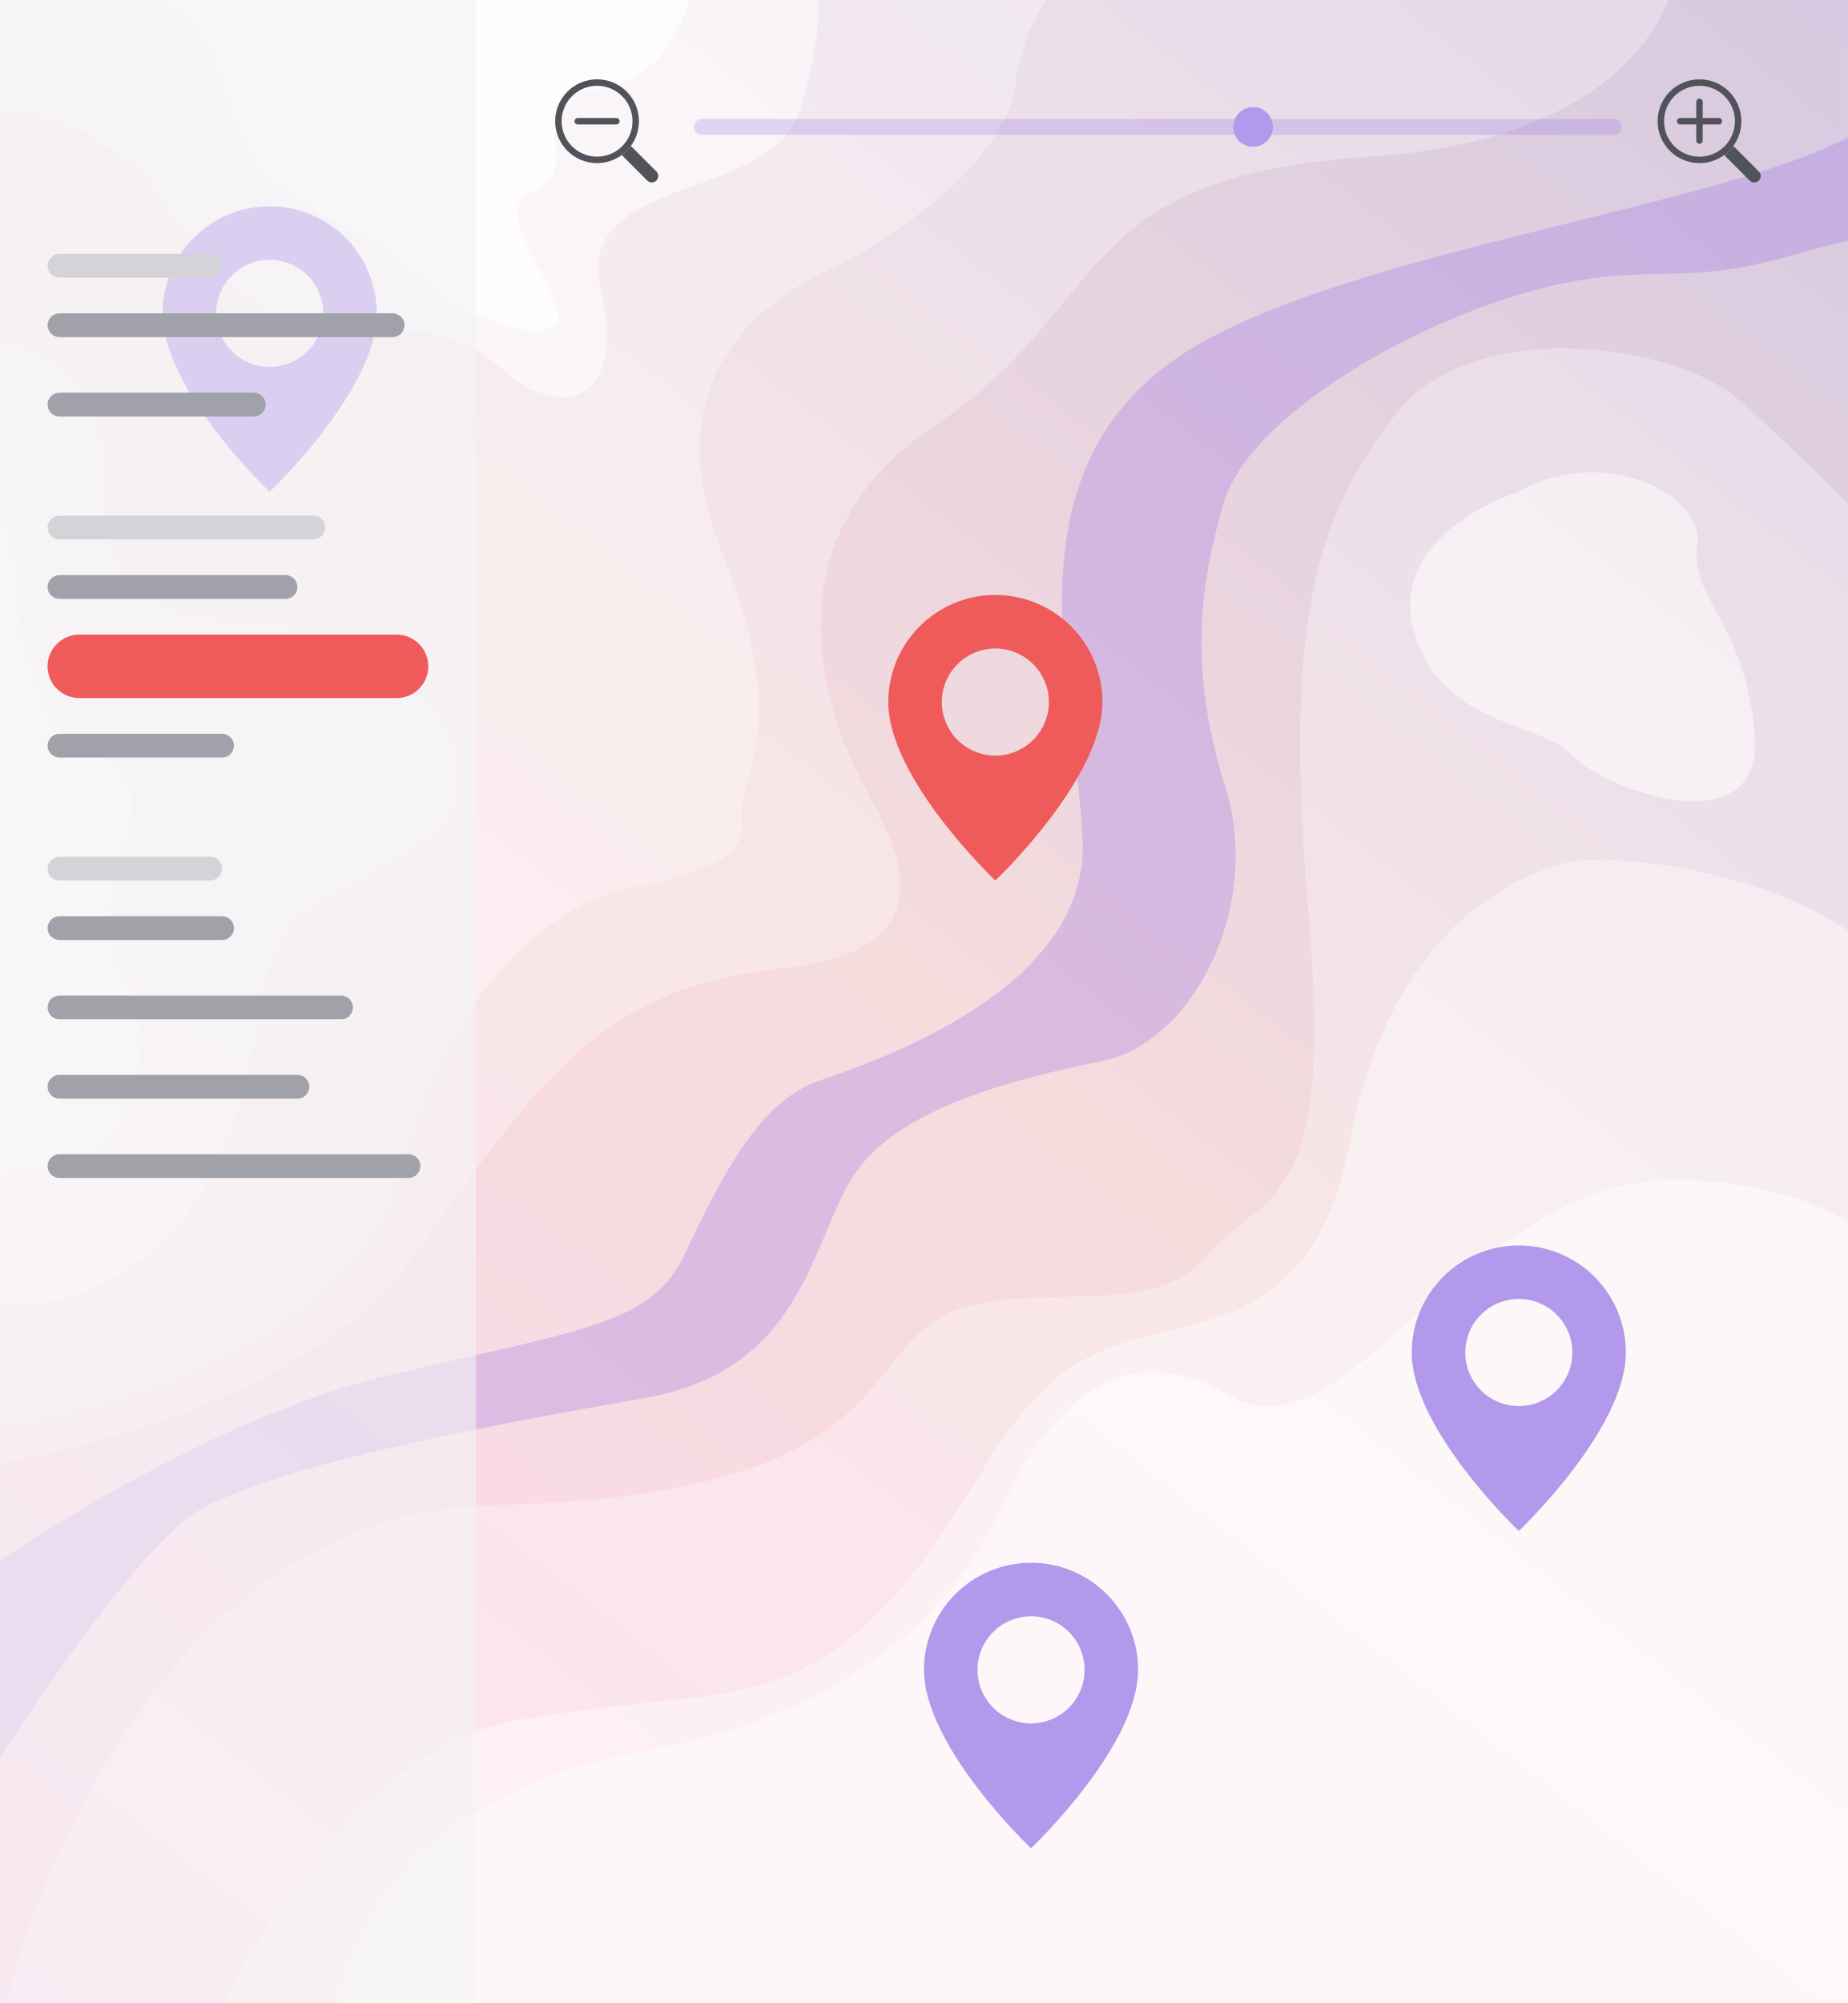
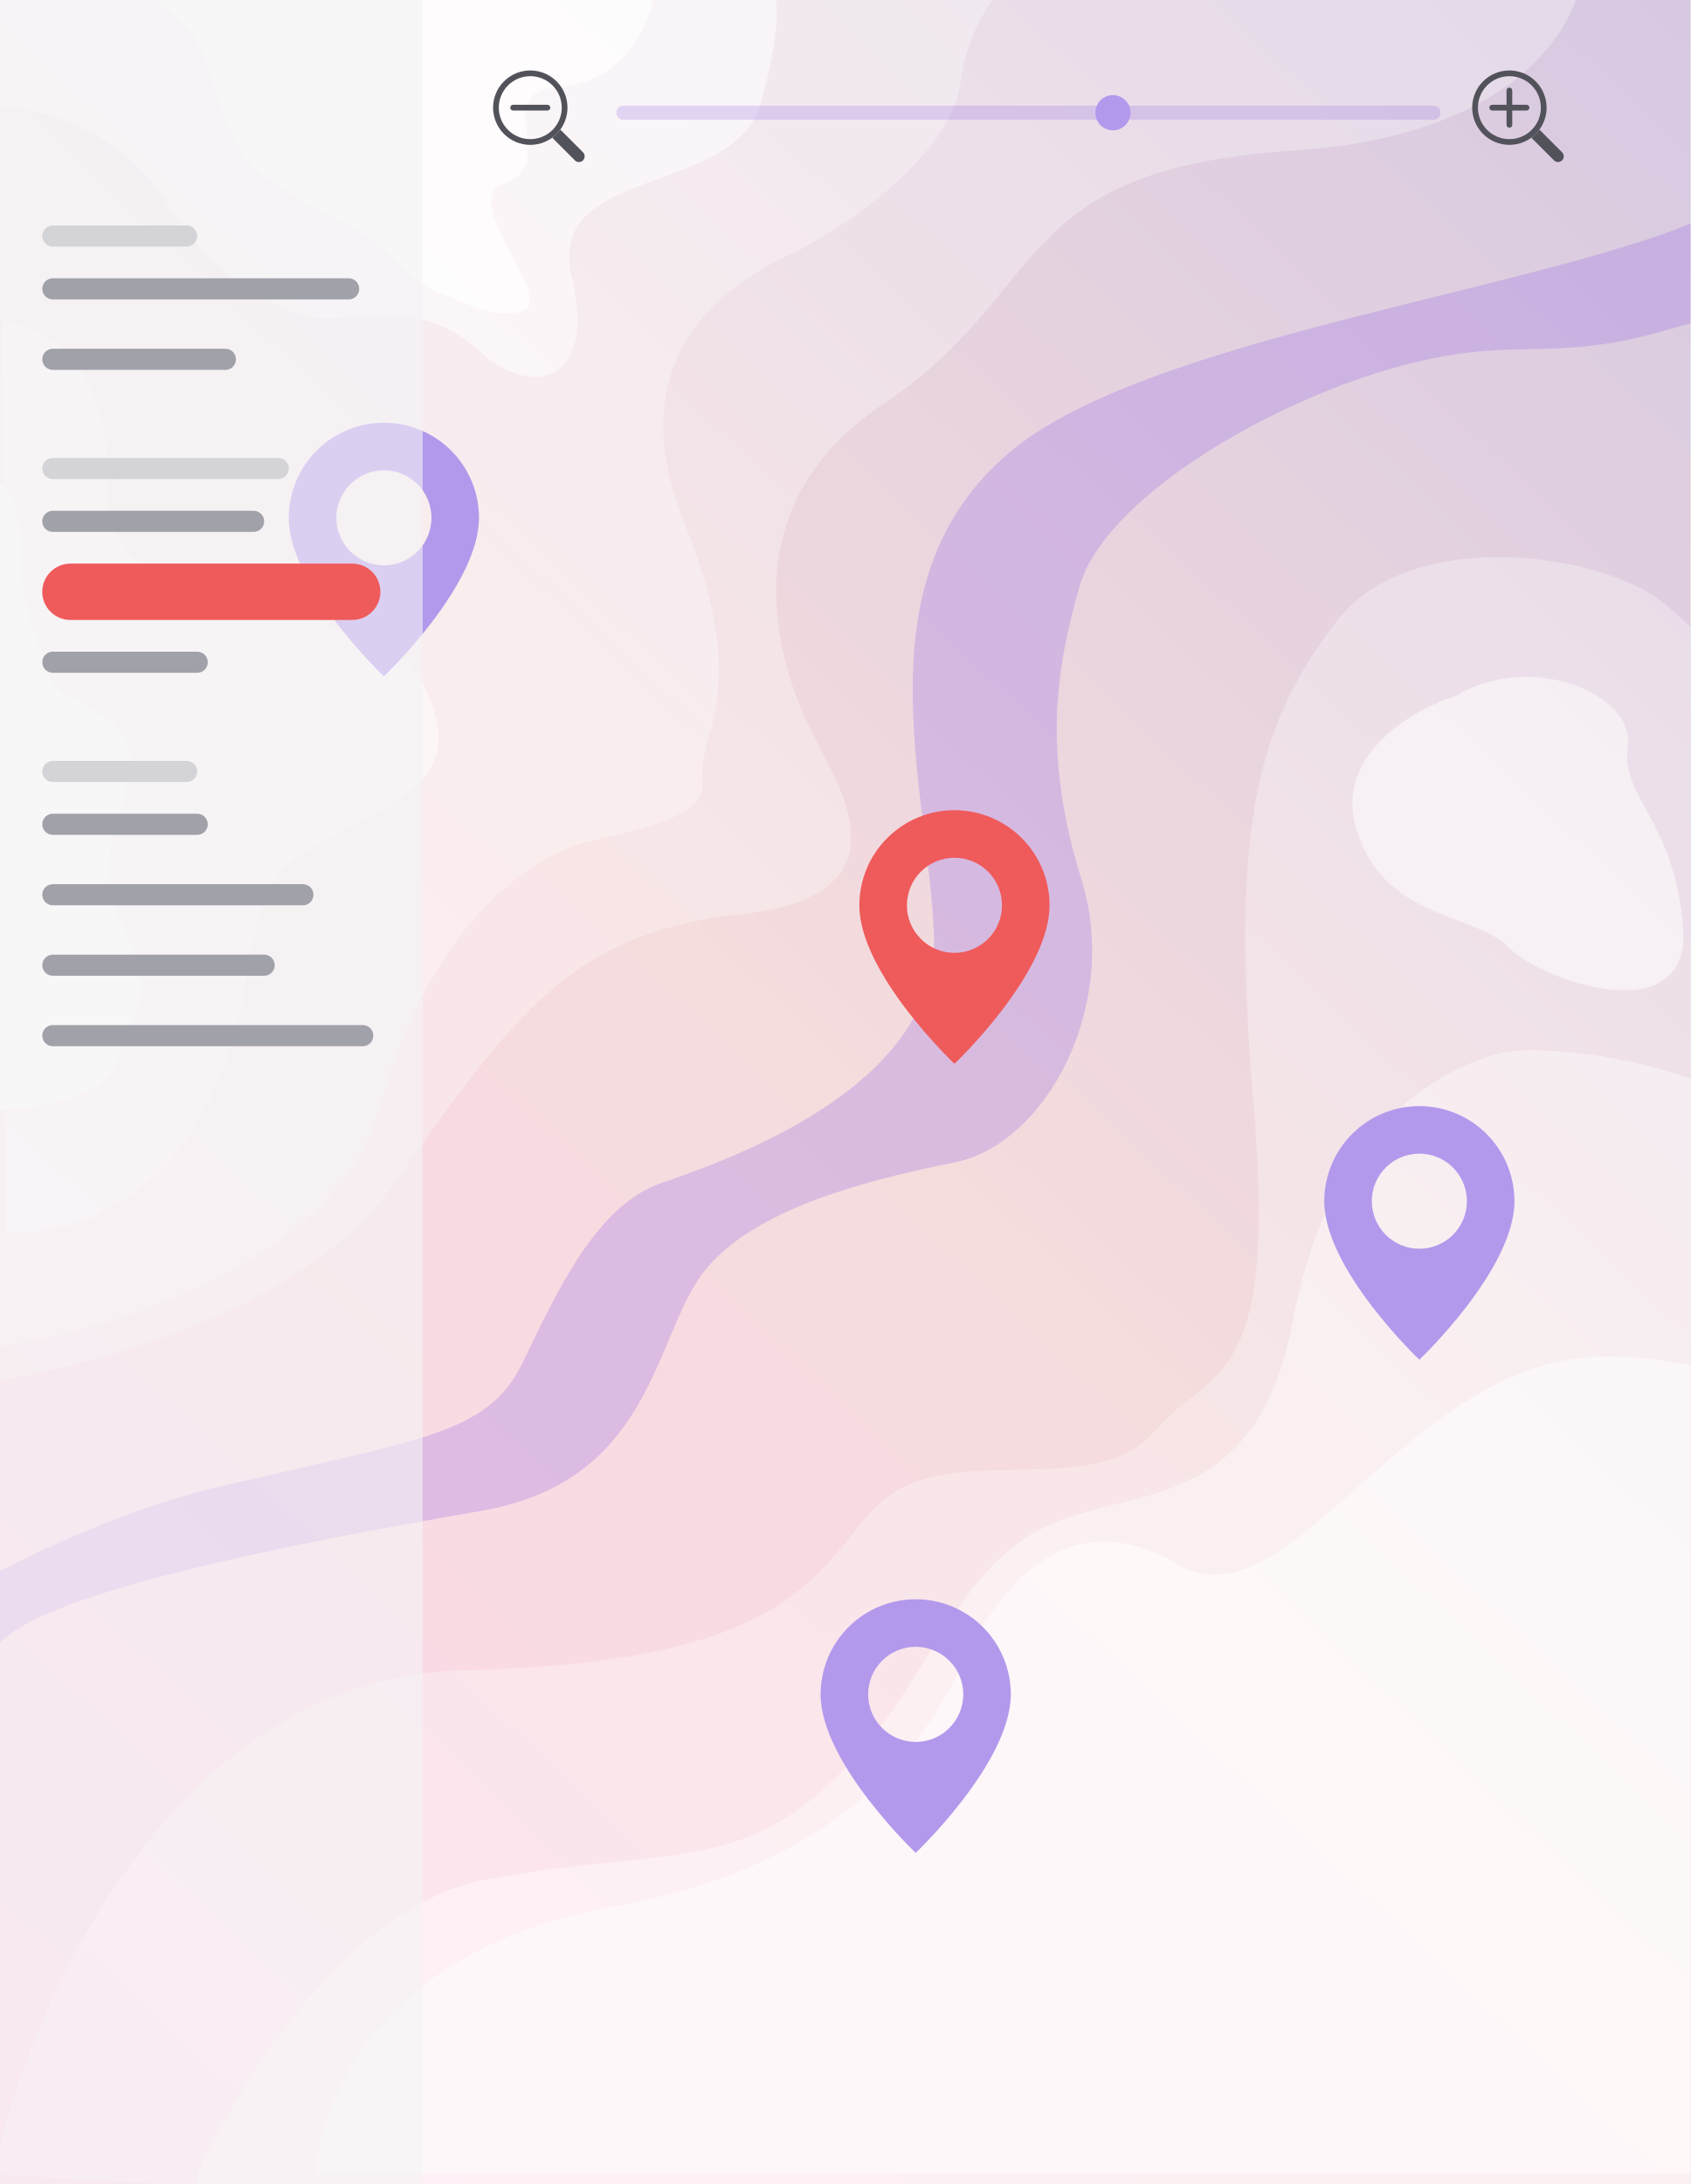
- <svg xmlns="http://www.w3.org/2000/svg" viewBox="0 0 466 505" fill="none">
+ <svg xmlns="http://www.w3.org/2000/svg" viewBox="0 0 480 620" fill="none">
  <g clip-path="url(#clip0_1_532)">
-     <rect width="466" height="505" fill="url(#paint0_linear_1_532)" />
-     <path d="M162.5 441.5C101.3 452.3 85.333 492.667 85 511.5H489.5V330C484.167 319.167 463.2 297.5 422 297.5C370.5 297.5 339.5 369 310.5 352C281.5 335 265.5 358 258.5 369C251.5 380 239 428 162.5 441.5Z" fill="white" fill-opacity="0.5" />
-     <path d="M356.5 159C350.9 139.4 371.833 127.5 383 124C403.07 112 430 124 428 137.5C426 151 440 156.5 442.5 185C445 213.5 405 199.5 396.5 190.5C388 181.5 363.5 183.5 356.5 159Z" fill="white" fill-opacity="0.5" />
-     <path d="M129 434C92.6 440.8 63.5 488.5 53.5 511.5V518L489.5 524C491.167 455.667 493.5 309.3 489.5 270.5C484.5 222 408.5 214 395 217.5C381.5 221 350.5 234.5 340.5 287.5C330.5 340.5 296 330 273 343C250 356 245 384.5 219.5 408.5C194 432.5 174.5 425.5 129 434Z" fill="white" fill-opacity="0.4" />
-     <path d="M123.5 379.5C46.7 381.1 9.167 468.167 0 511.5L502.5 541L495.5 156.5C481.333 142 449.9 110.4 437.5 100C422 87 371 79 351.5 105C332 131 323.5 155.5 330 231C336.5 306.5 319 299.5 304 317C289 334.5 253.5 320.5 235 333.5C216.5 346.5 219.5 377.5 123.5 379.5Z" fill="white" fill-opacity="0.3" />
-     <path d="M97 347C56.6 356.6 8.833 386.667 -10 400.5L-7 454C5.667 433.667 34.6 390.7 49 381.5C67 370 122 359.5 162.5 352.5C203 345.5 204.5 312.5 215.5 296C226.5 279.5 255.5 272 278 267.5C300.5 263 318.5 229 309 198.5C299.5 168 302.724 147.215 308.5 127C314.5 106 353 83 384 74C415 65 422 73 451.5 64.5C475.1 57.7 484.333 57.333 486 58C490.333 40.833 494.1 11 474.5 29C450 51.5 332 62 293 93C254 124 271.5 175 273 212C274.5 249 222.5 267 206.5 272.5C190.5 278 181 299 172.5 316.5C164 334 147.5 335 97 347Z" fill="#9A70E2" fill-opacity="0.3" />
-     <path d="M104.5 316.5C78.5 353.3 13.667 368.167 -15.5 371L-9.5 -15L423 -10.5C422.667 4.5 406.7 35.5 345.5 39.5C269 44.5 281 77 235.5 107.5C190 138 211 184.5 217 196.5C223 208.5 244 239 198 244C152.205 248.978 137.134 270.309 104.933 315.887L104.5 316.5Z" fill="white" fill-opacity="0.3" />
-     <path d="M100.5 296C88.9 338.4 25 356.667 -5.5 360.5L-4.5 -6.5H270C266.167 -3.667 258 5.9 256 21.5C253.5 41 224 61 210 67.5C196 74 163.5 93 182 139C200.5 185 185.5 195.5 187 208C188.5 220.5 160 222.5 151.5 226C143 229.5 115 243 100.5 296Z" fill="white" fill-opacity="0.3" />
-     <path d="M52.5 297.5C37.3 325.5 11.167 330.167 0 329L-1 85.5C8.833 86.333 28.2 95.9 27 127.5C25.5 167 72 150.5 82.5 163C93 175.5 107 168 114 188C121 208 106 213.5 82.5 226C59 238.5 71.5 262.5 52.5 297.5Z" fill="white" fill-opacity="0.5" />
-     <path d="M29.5 283.5C26.7 293.1 7 295.833 -2.5 296C-3.289 239.833 -4.392 127.7 -2.5 128.5C-0.135 129.5 3.5 130.5 4 146.5C4.5 162.5 8.5 169.5 11.5 179.5C14.5 189.5 36 189 33 205.5C30 222 23 230 31.5 248C40 266 33 271.5 29.5 283.5Z" fill="white" fill-opacity="0.75" />
-     <path d="M42.5 52.5C30.1 32.9 7.667 27.667 -2 27.5L-1.5 -3H205.5C206.667 -1.167 207.6 7.4 202 27C195 51.5 144.5 43.5 151.5 73C158.5 102.5 140.5 106 126.5 93C112.5 80 96 84 87 84.5C78 85 58 77 42.5 52.5Z" fill="white" fill-opacity="0.5" />
-     <path d="M46.5 4.5C56.5 12 55.5 30 65 42C69.12 47.205 79.797 53.527 91.976 59.5C102.259 64.543 107.615 74.338 117 78C122.06 79.87 134 86 140 82C145.5 77 121.91 52.79 134 48.5C149.5 43 129 24 149.5 22.5C165.9 21.3 172.666 6.333 174 -1L153.5 -1.5L42.5 -1C40.5 -1.667 38.5 -1.5 46.5 4.5Z" fill="white" fill-opacity="0.75" />
-     <path d="M260 466C260 466 287 440.413 287 421C287 413.839 284.155 406.972 279.092 401.908C274.028 396.845 267.161 394 260 394C252.839 394 245.972 396.845 240.908 401.908C235.845 406.972 233 413.839 233 421C233 440.413 260 466 260 466ZM260 434.5C256.42 434.5 252.986 433.078 250.454 430.546C247.922 428.014 246.5 424.58 246.5 421C246.5 417.42 247.922 413.986 250.454 411.454C252.986 408.922 256.42 407.5 260 407.5C263.58 407.5 267.014 408.922 269.546 411.454C272.078 413.986 273.5 417.42 273.5 421C273.5 424.58 272.078 428.014 269.546 430.546C267.014 433.078 263.58 434.5 260 434.5Z" fill="#B399EC" />
-     <path d="M383 386C383 386 410 360.413 410 341C410 333.839 407.155 326.972 402.092 321.908C397.028 316.845 390.161 314 383 314C375.839 314 368.972 316.845 363.908 321.908C358.845 326.972 356 333.839 356 341C356 360.413 383 386 383 386ZM383 354.5C379.42 354.5 375.986 353.078 373.454 350.546C370.922 348.014 369.5 344.58 369.5 341C369.5 337.42 370.922 333.986 373.454 331.454C375.986 328.922 379.42 327.5 383 327.5C386.58 327.5 390.014 328.922 392.546 331.454C395.078 333.986 396.5 337.42 396.5 341C396.5 344.58 395.078 348.014 392.546 350.546C390.014 353.078 386.58 354.5 383 354.5Z" fill="#B399EC" />
-     <path d="M68 124C68 124 95 98.413 95 79C95 71.839 92.155 64.972 87.092 59.908C82.028 54.845 75.161 52 68 52C60.839 52 53.972 54.845 48.908 59.908C43.845 64.972 41 71.839 41 79C41 98.413 68 124 68 124ZM68 92.5C64.42 92.5 60.986 91.078 58.454 88.546C55.922 86.014 54.5 82.58 54.5 79C54.5 75.42 55.922 71.986 58.454 69.454C60.986 66.922 64.42 65.5 68 65.5C71.58 65.5 75.014 66.922 77.546 69.454C80.078 71.986 81.5 75.42 81.5 79C81.5 82.58 80.078 86.014 77.546 88.546C75.014 91.078 71.58 92.5 68 92.5Z" fill="#B399EC" />
-     <path d="M251 222C251 222 278 196.413 278 177C278 169.839 275.155 162.972 270.092 157.908C265.028 152.845 258.161 150 251 150C243.839 150 236.972 152.845 231.908 157.908C226.845 162.972 224 169.839 224 177C224 196.413 251 222 251 222ZM251 190.5C247.42 190.5 243.986 189.078 241.454 186.546C238.922 184.014 237.5 180.58 237.5 177C237.5 173.42 238.922 169.986 241.454 167.454C243.986 164.922 247.42 163.5 251 163.5C254.58 163.5 258.014 164.922 260.546 167.454C263.078 169.986 264.5 173.42 264.5 177C264.5 180.58 263.078 184.014 260.546 186.546C258.014 189.078 254.58 190.5 251 190.5Z" fill="#EF5A5A" />
-     <g filter="url(#filter0_b_1_532)">
-       <rect width="120" height="505" fill="#F4F4F5" fill-opacity="0.6" />
-       <rect x="12" y="64" width="44" height="6" rx="3" fill="#D4D4D8" />
-       <rect x="12" y="79" width="90" height="6" rx="3" fill="#A1A1AA" />
-       <rect x="12" y="99" width="55" height="6" rx="3" fill="#A1A1AA" />
-       <rect x="12" y="130" width="70" height="6" rx="3" fill="#D4D4D8" />
-       <rect x="12" y="145" width="63" height="6" rx="3" fill="#A1A1AA" />
-       <rect x="12" y="160" width="96" height="16" rx="8" fill="#EF5A5A" />
-       <rect x="12" y="185" width="47" height="6" rx="3" fill="#A1A1AA" />
-       <rect x="12" y="216" width="44" height="6" rx="3" fill="#D4D4D8" />
-       <rect x="12" y="231" width="47" height="6" rx="3" fill="#A1A1AA" />
-       <rect x="12" y="251" width="77" height="6" rx="3" fill="#A1A1AA" />
-       <rect x="12" y="271" width="66" height="6" rx="3" fill="#A1A1AA" />
-       <rect x="12" y="291" width="94" height="6" rx="3" fill="#A1A1AA" />
-     </g>
+     <rect width="480" height="620" fill="url(#paint0_linear_1_532)" />
+     <path d="M174.11 541.259C107.69 552.967 90.362 596.729 90 617.146H529V420.38C523.212 408.636 500.457 385.146 455.743 385.146C399.85 385.146 366.206 462.66 334.733 444.231C303.26 425.801 285.895 450.735 278.298 462.66C270.701 474.586 257.135 526.623 174.11 541.259Z" fill="white" fill-opacity="0.5" />
+     <path d="M385.009 235.009C378.962 213.971 401.567 201.199 413.626 197.442C435.299 184.562 464.38 197.442 462.221 211.932C460.061 226.422 475.179 232.325 477.879 262.916C480.578 293.506 437.383 278.479 428.204 268.819C419.025 259.159 392.568 261.306 385.009 235.009Z" fill="white" fill-opacity="0.5" />
+     <path d="M137.839 533.594C98.383 540.964 66.84 592.667 56 617.597V624.643L528.606 631.146C530.413 557.079 532.942 398.429 528.606 356.373C523.186 303.803 440.805 295.131 426.172 298.925C411.538 302.719 377.936 317.352 367.096 374.799C356.257 432.247 318.86 420.866 293.929 434.957C268.998 449.048 263.578 479.94 235.937 505.954C208.296 531.968 187.159 524.38 137.839 533.594Z" fill="white" fill-opacity="0.4" />
+     <path d="M131.945 474.156C48.65 475.889 7.942 570.229 -2 617.182L543 649.146L535.408 232.527C520.043 216.816 485.951 182.576 472.502 171.308C455.692 157.222 400.378 148.553 379.229 176.725C358.08 204.897 348.861 231.444 355.91 313.251C362.96 395.058 343.98 387.473 327.711 406.435C311.443 425.397 272.94 410.227 252.876 424.313C232.811 438.399 236.065 471.988 131.945 474.156Z" fill="white" fill-opacity="0.3" />
+     <path d="M60.465 422.5C13.471 433.67 -42.093 468.654 -64 484.75L-60.51 547C-45.776 523.341 -12.12 473.347 4.63 462.643C25.568 449.262 89.546 437.045 136.657 428.9C183.767 420.755 185.512 382.358 198.308 363.159C211.103 343.961 244.837 335.234 271.009 329.998C297.182 324.762 318.12 285.201 307.069 249.713C296.019 214.225 299.769 190.04 306.488 166.519C313.467 142.085 358.251 115.323 394.311 104.851C430.371 94.379 438.514 103.688 472.829 93.798C500.281 85.885 511.021 85.459 512.96 86.234C518.001 66.26 522.382 31.548 499.583 52.492C471.084 78.671 333.823 90.889 288.458 126.959C243.092 163.029 263.448 222.37 265.193 265.421C266.938 308.472 206.45 329.416 187.838 335.816C169.227 342.215 158.176 366.65 148.289 387.012C138.401 407.374 119.208 408.538 60.465 422.5Z" fill="#9A70E2" fill-opacity="0.3" />
+     <path d="M111.752 336.253C84.181 375.245 15.429 390.998 -15.5 394L-9.137 -15L449.5 -10.232C449.147 5.662 432.215 38.509 367.316 42.747C286.193 48.045 298.918 82.482 250.669 114.799C202.419 147.117 224.688 196.387 231.051 209.102C237.413 221.817 259.682 254.135 210.902 259.433C162.34 264.707 146.358 287.309 112.211 335.603L111.752 336.253Z" fill="white" fill-opacity="0.3" />
+     <path d="M107.848 314.634C95.554 359.575 27.827 378.937 -4.5 383L-3.44 -6H287.5C283.437 -2.997 274.781 7.143 272.662 23.678C270.012 44.347 238.745 65.546 223.907 72.436C209.068 79.326 174.622 99.465 194.23 148.222C213.838 196.98 197.939 208.109 199.529 221.358C201.119 234.608 170.912 236.728 161.903 240.437C152.894 244.147 123.217 258.456 107.848 314.634Z" fill="white" fill-opacity="0.3" />
+     <path d="M57.332 316.346C41.186 346.109 13.425 351.069 1.562 349.829L0.5 91C10.946 91.886 31.519 102.055 30.244 135.644C28.651 177.631 78.047 160.092 89.201 173.379C100.355 186.666 115.227 178.694 122.663 199.953C130.099 221.212 114.165 227.058 89.201 240.345C64.237 253.632 77.516 279.143 57.332 316.346Z" fill="white" fill-opacity="0.5" />
+     <path d="M33.006 301.717C29.998 311.918 8.83 314.823 -1.377 315C-2.225 255.314 -3.41 136.154 -1.377 137.005C1.164 138.067 5.07 139.13 5.607 156.132C6.144 173.135 10.442 180.574 13.665 191.2C16.889 201.827 39.991 201.295 36.767 218.829C33.544 236.363 26.022 244.864 35.155 263.992C44.289 283.12 36.767 288.965 33.006 301.717Z" fill="white" fill-opacity="0.75" />
+     <path d="M46.694 56.629C33.543 35.924 9.752 30.396 -0.5 30.22L0.03 -2H219.561C220.799 -0.063 221.789 8.986 215.85 29.692C208.426 55.573 154.869 47.122 162.292 78.285C169.716 109.449 150.627 113.146 135.779 99.413C120.931 85.68 103.433 89.906 93.888 90.434C84.343 90.962 63.132 82.511 46.694 56.629Z" fill="white" fill-opacity="0.5" />
+     <path d="M50.624 5.366C61.202 13.323 60.144 32.42 70.194 45.152C74.553 50.674 85.847 57.382 98.731 63.719C109.609 69.07 115.274 79.461 125.202 83.347C130.556 85.331 143.186 91.834 149.533 87.59C155.351 82.286 130.397 56.599 143.186 52.048C159.583 46.213 137.897 26.055 159.583 24.463C176.931 23.19 184.09 7.311 185.5 -0.47L163.814 -1L46.392 -0.47C44.277 -1.177 42.161 -1 50.624 5.366Z" fill="white" fill-opacity="0.75" />
+     <path d="M109 192C109 192 136 166.413 136 147C136 139.839 133.155 132.972 128.092 127.908C123.028 122.845 116.161 120 109 120C101.839 120 94.972 122.845 89.908 127.908C84.845 132.972 82 139.839 82 147C82 166.413 109 192 109 192ZM109 160.5C105.42 160.5 101.986 159.078 99.454 156.546C96.922 154.014 95.5 150.58 95.5 147C95.5 143.42 96.922 139.986 99.454 137.454C101.986 134.922 105.42 133.5 109 133.5C112.58 133.5 116.014 134.922 118.546 137.454C121.078 139.986 122.5 143.42 122.5 147C122.5 150.58 121.078 154.014 118.546 156.546C116.014 159.078 112.58 160.5 109 160.5Z" fill="#B399EC" />
+     <path d="M260 526C260 526 287 500.413 287 481C287 473.839 284.155 466.972 279.092 461.908C274.028 456.845 267.161 454 260 454C252.839 454 245.972 456.845 240.908 461.908C235.845 466.972 233 473.839 233 481C233 500.413 260 526 260 526ZM260 494.5C256.42 494.5 252.986 493.078 250.454 490.546C247.922 488.014 246.5 484.58 246.5 481C246.5 477.42 247.922 473.986 250.454 471.454C252.986 468.922 256.42 467.5 260 467.5C263.58 467.5 267.014 468.922 269.546 471.454C272.078 473.986 273.5 477.42 273.5 481C273.5 484.58 272.078 488.014 269.546 490.546C267.014 493.078 263.58 494.5 260 494.5Z" fill="#B399EC" />
+     <path d="M403 386C403 386 430 360.413 430 341C430 333.839 427.155 326.972 422.092 321.908C417.028 316.845 410.161 314 403 314C395.839 314 388.972 316.845 383.908 321.908C378.845 326.972 376 333.839 376 341C376 360.413 403 386 403 386ZM403 354.5C399.42 354.5 395.986 353.078 393.454 350.546C390.922 348.014 389.5 344.58 389.5 341C389.5 337.42 390.922 333.986 393.454 331.454C395.986 328.922 399.42 327.5 403 327.5C406.58 327.5 410.014 328.922 412.546 331.454C415.078 333.986 416.5 337.42 416.5 341C416.5 344.58 415.078 348.014 412.546 350.546C410.014 353.078 406.58 354.5 403 354.5Z" fill="#B399EC" />
+     <path d="M271 302C271 302 298 276.413 298 257C298 249.839 295.155 242.972 290.092 237.908C285.028 232.845 278.161 230 271 230C263.839 230 256.972 232.845 251.908 237.908C246.845 242.972 244 249.839 244 257C244 276.413 271 302 271 302ZM271 270.5C267.42 270.5 263.986 269.078 261.454 266.546C258.922 264.014 257.5 260.58 257.5 257C257.5 253.42 258.922 249.986 261.454 247.454C263.986 244.922 267.42 243.5 271 243.5C274.58 243.5 278.014 244.922 280.546 247.454C283.078 249.986 284.5 253.42 284.5 257C284.5 260.58 283.078 264.014 280.546 266.546C278.014 269.078 274.58 270.5 271 270.5Z" fill="#EF5A5A" />
+     <rect width="120" height="620" fill="#F4F4F5" fill-opacity="0.6" />
+     <rect x="12" y="64" width="44" height="6" rx="3" fill="#D4D4D8" />
+     <rect x="12" y="79" width="90" height="6" rx="3" fill="#A1A1AA" />
+     <rect x="12" y="99" width="55" height="6" rx="3" fill="#A1A1AA" />
+     <rect x="12" y="130" width="70" height="6" rx="3" fill="#D4D4D8" />
+     <rect x="12" y="145" width="63" height="6" rx="3" fill="#A1A1AA" />
+     <rect x="12" y="160" width="96" height="16" rx="8" fill="#EF5A5A" />
+     <rect x="12" y="185" width="47" height="6" rx="3" fill="#A1A1AA" />
+     <rect x="12" y="216" width="44" height="6" rx="3" fill="#D4D4D8" />
+     <rect x="12" y="231" width="47" height="6" rx="3" fill="#A1A1AA" />
+     <rect x="12" y="251" width="77" height="6" rx="3" fill="#A1A1AA" />
+     <rect x="12" y="271" width="66" height="6" rx="3" fill="#A1A1AA" />
+     <rect x="12" y="291" width="94" height="6" rx="3" fill="#A1A1AA" />
    <g clip-path="url(#clip1_1_532)">
      <path fill-rule="evenodd" clip-rule="evenodd" d="M428.562 39.5C429.736 39.5 430.898 39.269 431.983 38.82C433.067 38.37 434.052 37.712 434.882 36.882C435.712 36.052 436.371 35.067 436.82 33.983C437.269 32.898 437.5 31.736 437.5 30.562C437.5 29.389 437.269 28.227 436.82 27.142C436.371 26.058 435.712 25.073 434.882 24.243C434.052 23.413 433.067 22.755 431.983 22.305C430.898 21.856 429.736 21.625 428.562 21.625C426.192 21.625 423.919 22.567 422.243 24.243C420.567 25.919 419.625 28.192 419.625 30.562C419.625 32.933 420.567 35.206 422.243 36.882C423.919 38.558 426.192 39.5 428.562 39.5ZM439.125 30.562C439.125 33.364 438.012 36.05 436.031 38.031C434.05 40.012 431.364 41.125 428.562 41.125C425.761 41.125 423.075 40.012 421.094 38.031C419.113 36.05 418 33.364 418 30.562C418 27.761 419.113 25.075 421.094 23.094C423.075 21.113 425.761 20 428.562 20C431.364 20 434.05 21.113 436.031 23.094C438.012 25.075 439.125 27.761 439.125 30.562Z" fill="#52525B" />
      <path d="M434.809 39.081C434.857 39.146 434.91 39.208 434.968 39.268L441.225 45.524C441.529 45.829 441.943 46 442.374 46C442.805 46.001 443.218 45.829 443.523 45.525C443.828 45.22 443.999 44.807 444 44.376C444 43.944 443.829 43.531 443.524 43.226L437.268 36.97C437.21 36.911 437.147 36.857 437.081 36.807C436.444 37.677 435.678 38.444 434.809 39.082V39.081Z" fill="#52525B" />
      <path fill-rule="evenodd" clip-rule="evenodd" d="M428.562 24.875C428.778 24.875 428.985 24.961 429.137 25.113C429.289 25.265 429.375 25.472 429.375 25.688V29.75H433.438C433.653 29.75 433.86 29.836 434.012 29.988C434.164 30.14 434.25 30.347 434.25 30.562C434.25 30.778 434.164 30.985 434.012 31.137C433.86 31.289 433.653 31.375 433.438 31.375H429.375V35.438C429.375 35.653 429.289 35.86 429.137 36.012C428.985 36.164 428.778 36.25 428.562 36.25C428.347 36.25 428.14 36.164 427.988 36.012C427.836 35.86 427.75 35.653 427.75 35.438V31.375H423.688C423.472 31.375 423.265 31.289 423.113 31.137C422.961 30.985 422.875 30.778 422.875 30.562C422.875 30.347 422.961 30.14 423.113 29.988C423.265 29.836 423.472 29.75 423.688 29.75H427.75V25.688C427.75 25.472 427.836 25.265 427.988 25.113C428.14 24.961 428.347 24.875 428.562 24.875Z" fill="#52525B" />
    </g>
    <g clip-path="url(#clip2_1_532)">
      <path fill-rule="evenodd" clip-rule="evenodd" d="M150.562 39.5C151.736 39.5 152.898 39.269 153.983 38.82C155.067 38.37 156.052 37.712 156.882 36.882C157.712 36.052 158.371 35.067 158.82 33.983C159.269 32.898 159.5 31.736 159.5 30.562C159.5 29.389 159.269 28.227 158.82 27.142C158.371 26.058 157.712 25.073 156.882 24.243C156.052 23.413 155.067 22.755 153.983 22.305C152.898 21.856 151.736 21.625 150.562 21.625C148.192 21.625 145.919 22.567 144.243 24.243C142.567 25.919 141.625 28.192 141.625 30.562C141.625 32.933 142.567 35.206 144.243 36.882C145.919 38.558 148.192 39.5 150.562 39.5ZM161.125 30.562C161.125 33.364 160.012 36.05 158.031 38.031C156.05 40.012 153.364 41.125 150.562 41.125C147.761 41.125 145.075 40.012 143.094 38.031C141.113 36.05 140 33.364 140 30.562C140 27.761 141.113 25.075 143.094 23.094C145.075 21.113 147.761 20 150.562 20C153.364 20 156.05 21.113 158.031 23.094C160.012 25.075 161.125 27.761 161.125 30.562Z" fill="#52525B" />
      <path d="M156.809 39.081C156.857 39.146 156.91 39.208 156.968 39.268L163.225 45.524C163.529 45.829 163.943 46 164.374 46C164.805 46.001 165.218 45.829 165.523 45.525C165.828 45.22 165.999 44.807 166 44.376C166 43.944 165.829 43.531 165.524 43.226L159.268 36.97C159.21 36.911 159.147 36.857 159.081 36.807C158.444 37.677 157.678 38.444 156.809 39.082V39.081Z" fill="#52525B" />
      <path fill-rule="evenodd" clip-rule="evenodd" d="M144.875 30.562C144.875 30.347 144.961 30.14 145.113 29.988C145.265 29.836 145.472 29.75 145.688 29.75H155.438C155.653 29.75 155.86 29.836 156.012 29.988C156.164 30.14 156.25 30.347 156.25 30.562C156.25 30.778 156.164 30.985 156.012 31.137C155.86 31.289 155.653 31.375 155.438 31.375H145.688C145.472 31.375 145.265 31.289 145.113 31.137C144.961 30.985 144.875 30.778 144.875 30.562Z" fill="#52525B" />
    </g>
    <rect x="175" y="30" width="234" height="4" rx="2" fill="#9A70E2" fill-opacity="0.25" />
    <circle cx="316" cy="32" r="5" fill="#B399EC" />
  </g>
  <defs>
-     <filter id="filter0_b_1_532" x="-8" y="-8" width="136" height="521" filterUnits="userSpaceOnUse" color-interpolation-filters="sRGB">
-       <feFlood flood-opacity="0" result="BackgroundImageFix" />
-       <feGaussianBlur in="BackgroundImageFix" stdDeviation="4" />
-       <feComposite in2="SourceAlpha" operator="in" result="effect1_backgroundBlur_1_532" />
-       <feBlend mode="normal" in="SourceGraphic" in2="effect1_backgroundBlur_1_532" result="shape" />
-     </filter>
-     <linearGradient id="paint0_linear_1_532" x1="466" y1="2.19214e-05" x2="41.556" y2="537.797" gradientUnits="userSpaceOnUse">
+     <linearGradient id="paint0_linear_1_532" x1="480" y1="2.69134e-05" x2="-54.766" y2="568.482" gradientUnits="userSpaceOnUse">
      <stop stop-color="#D6C9E1" />
      <stop offset="0.5" stop-color="#F5DCDD" />
      <stop offset="1" stop-color="#FFD9EC" />
    </linearGradient>
    <clipPath id="clip0_1_532">
-       <rect width="466" height="505" fill="white" />
+       <rect width="480" height="620" fill="white" />
    </clipPath>
    <clipPath id="clip1_1_532">
      <rect width="26" height="26" fill="white" transform="translate(418 20)" />
    </clipPath>
    <clipPath id="clip2_1_532">
      <rect width="26" height="26" fill="white" transform="translate(140 20)" />
    </clipPath>
  </defs>
</svg>
